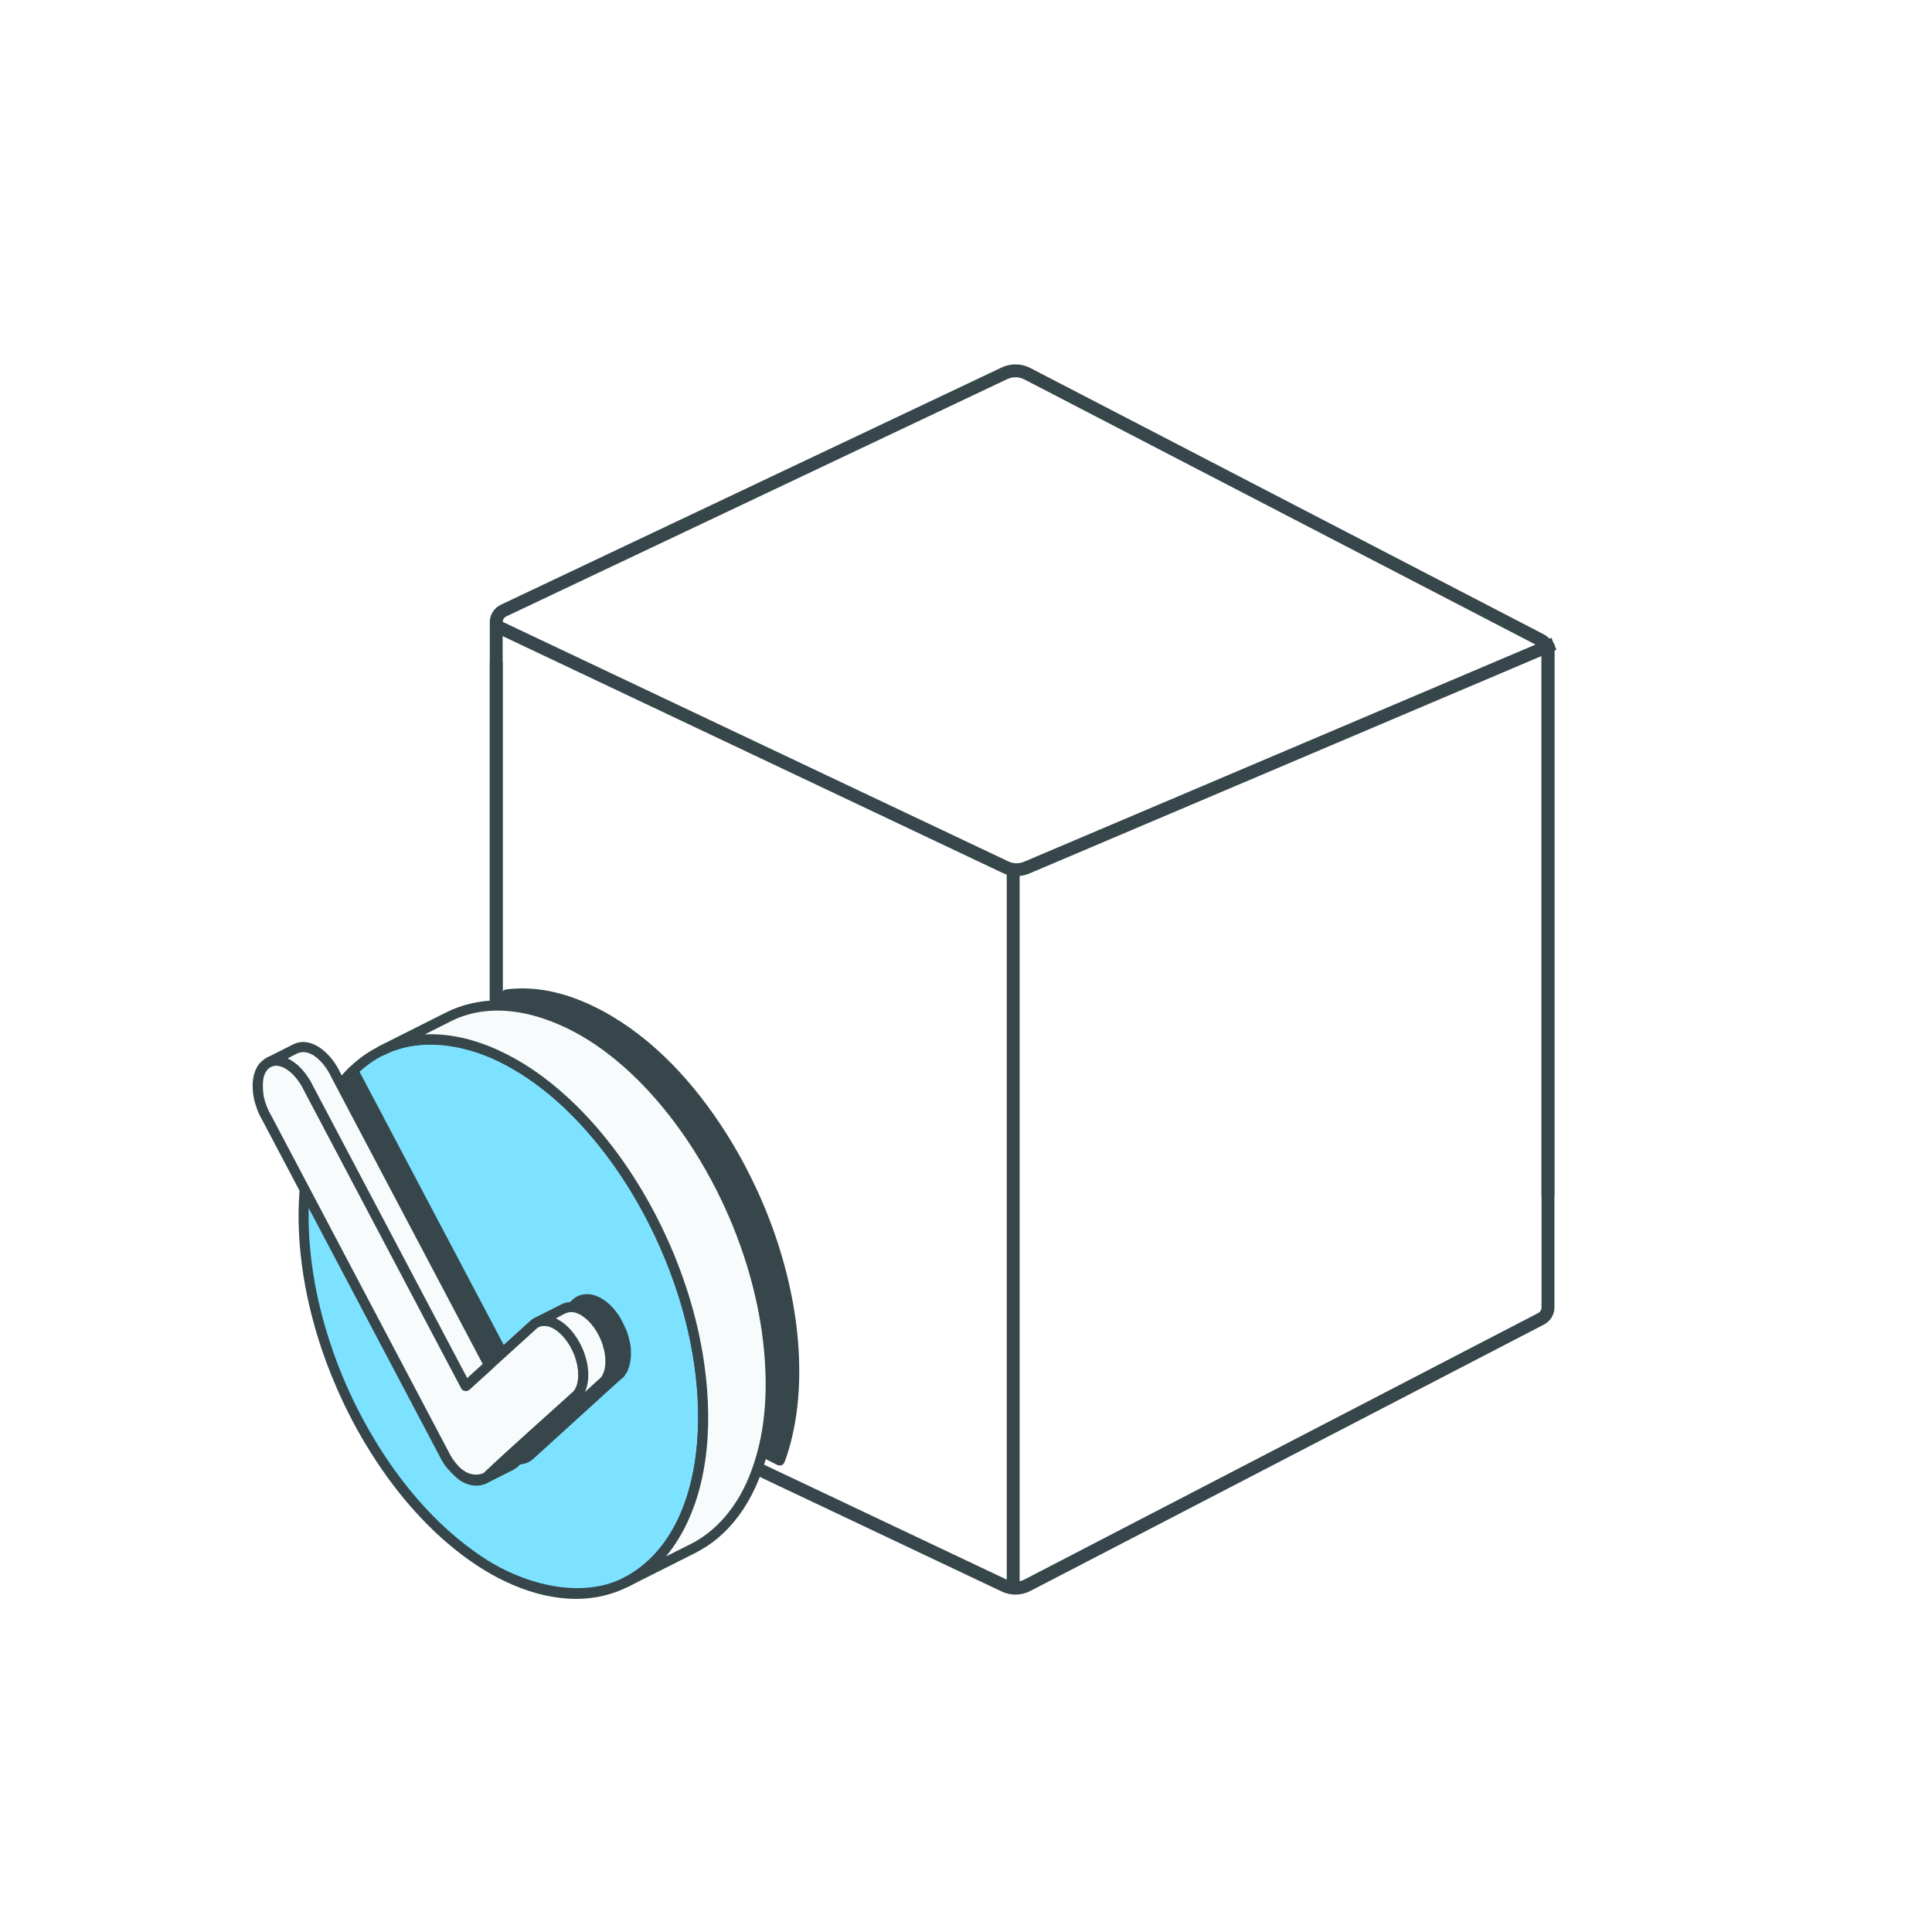
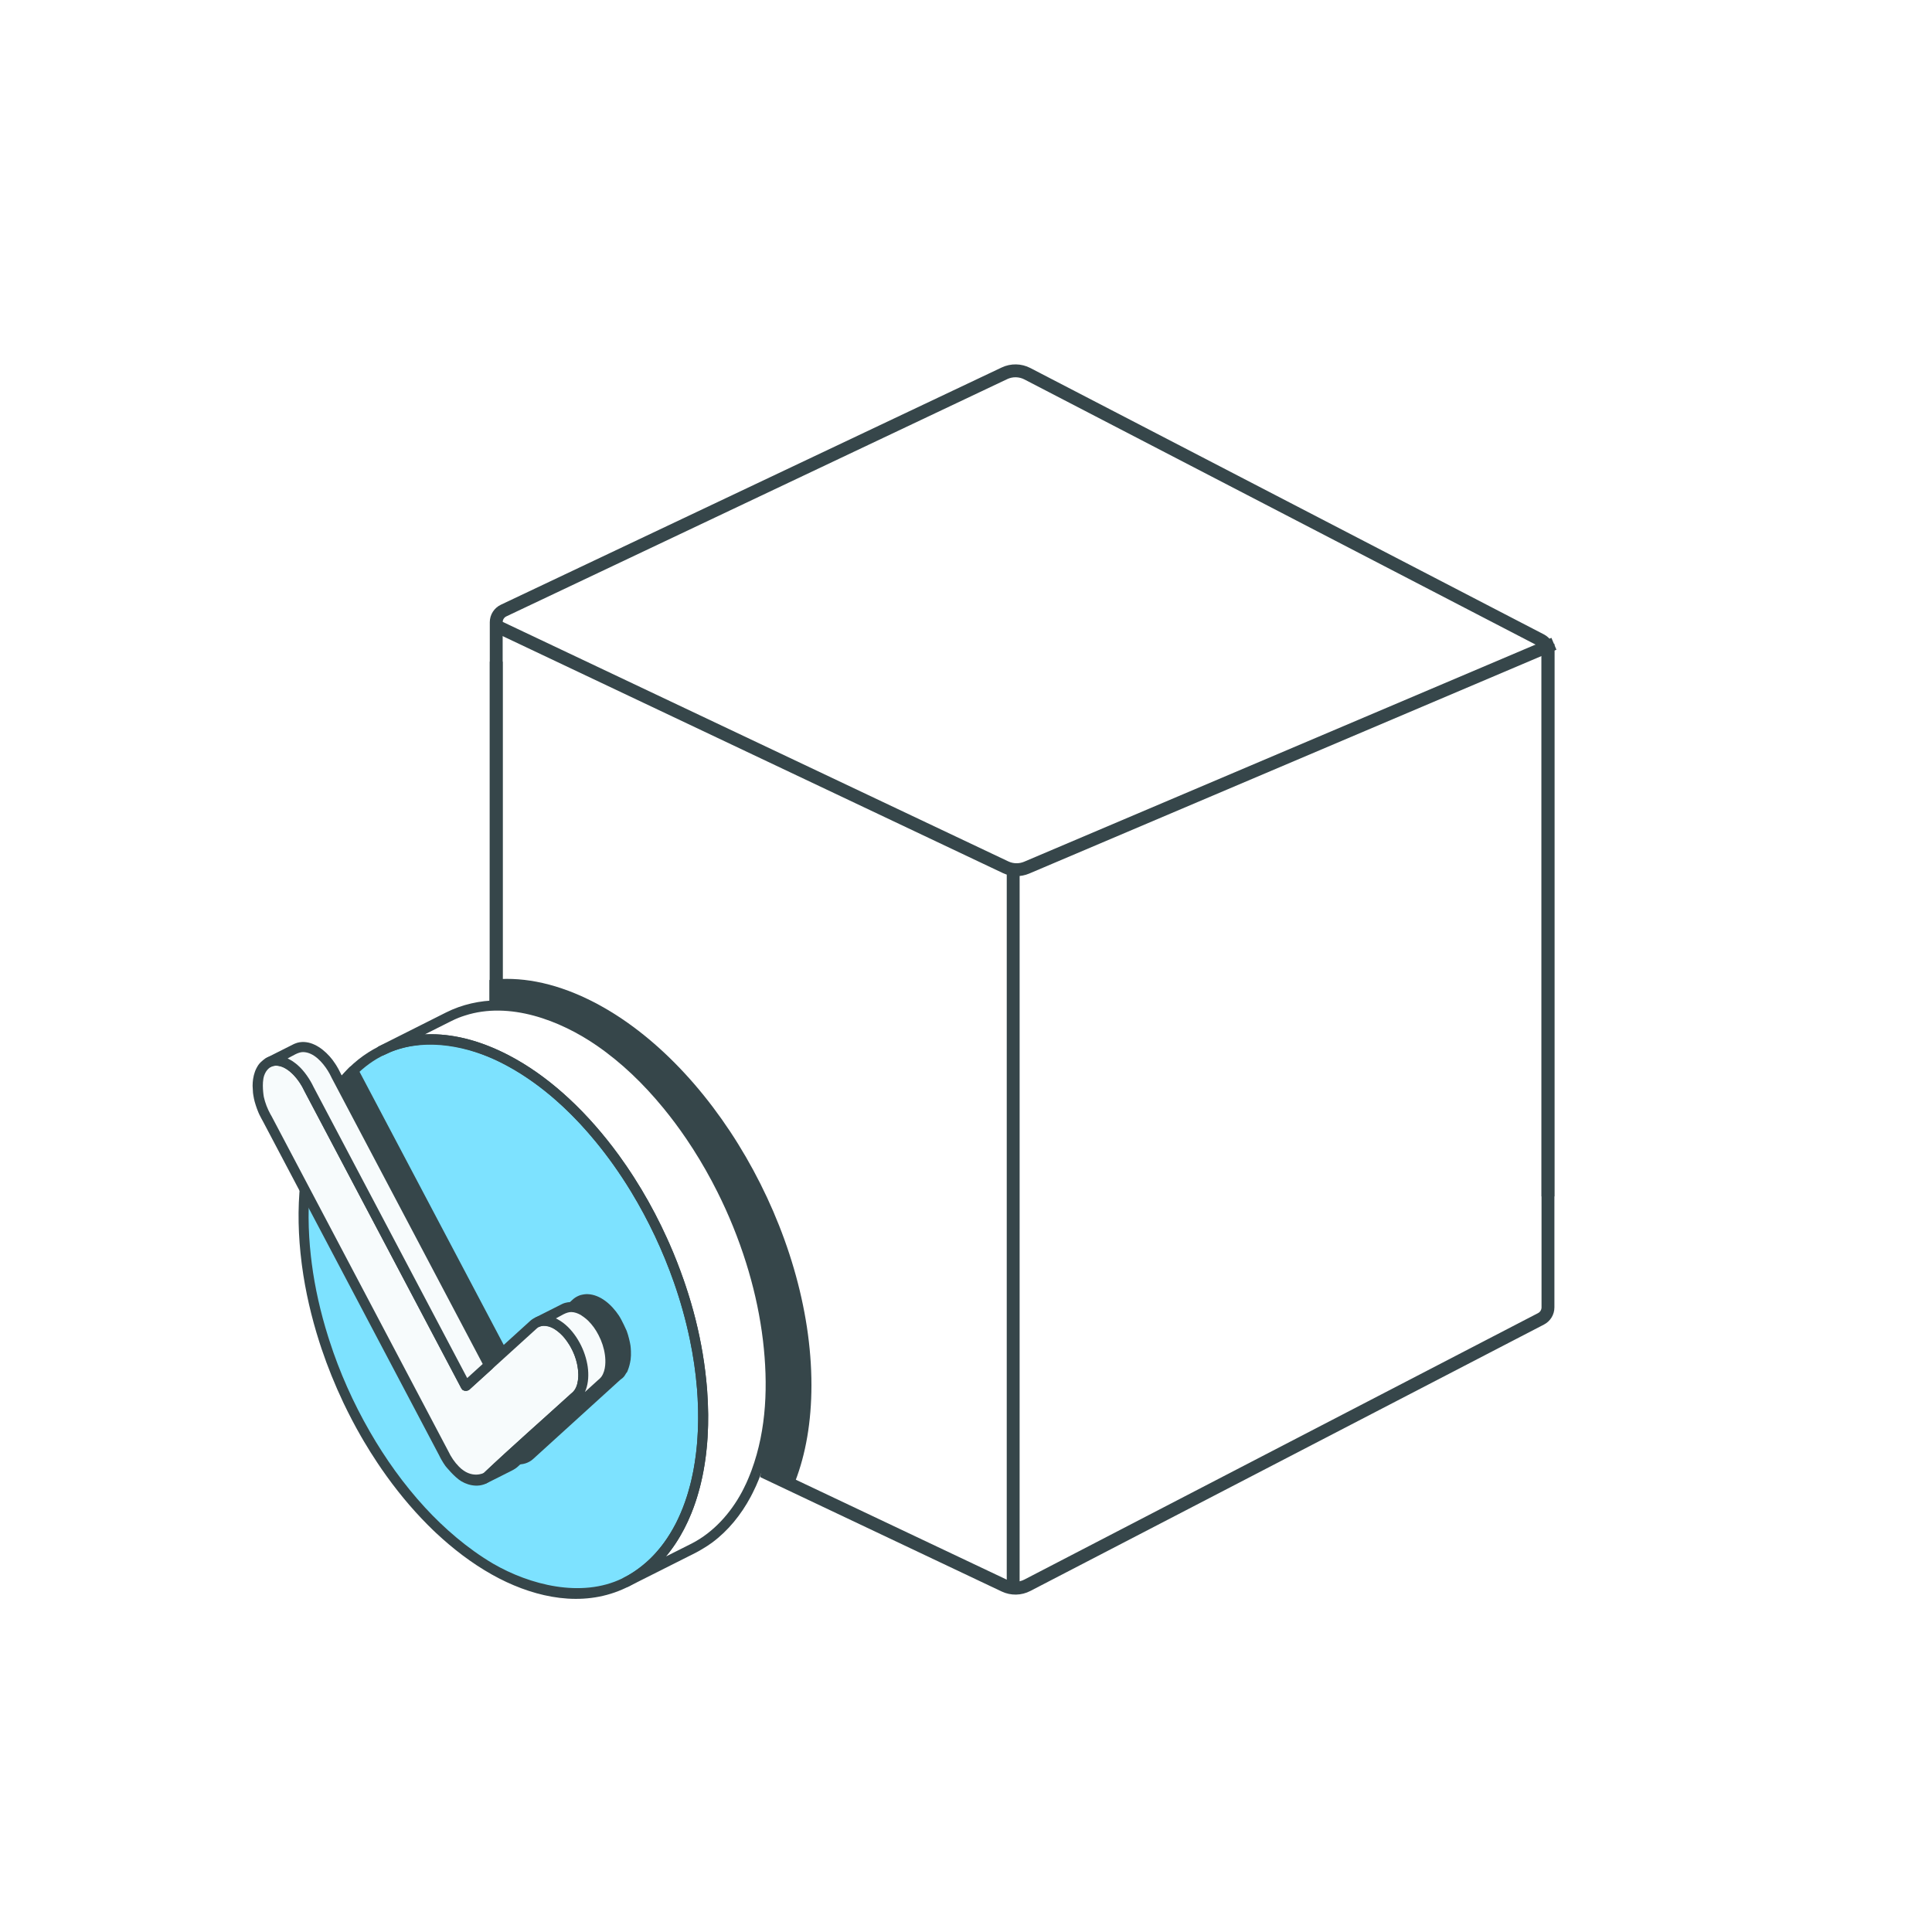
<svg xmlns="http://www.w3.org/2000/svg" width="150" height="150" viewBox="0 0 150 150" fill="none">
-   <path d="M38.527 51.366L38.527 103.787C38.527 104.174 38.75 104.526 39.099 104.691L77.986 123.112C78.551 123.38 79.208 123.368 79.763 123.08L119.645 102.393C119.976 102.221 120.184 101.879 120.184 101.506L120.184 49.982" stroke="#36464A" />
-   <path d="M38.527 48.598L78.071 67.33C78.587 67.575 79.183 67.587 79.709 67.364L120.646 49.982" stroke="#36464A" />
-   <path d="M38.527 91.502L38.527 48.308C38.527 47.922 38.75 47.57 39.099 47.404L77.986 28.983C78.551 28.716 79.208 28.728 79.763 29.015L119.645 49.702C119.976 49.874 120.184 50.216 120.184 50.59L120.184 92.887" stroke="#36464A" />
-   <path d="M78.664 67.513L78.664 123.335" stroke="#36464A" />
-   <path fill-rule="evenodd" clip-rule="evenodd" d="M60.544 113.398C61.268 111.444 61.667 109.113 61.667 106.461C61.667 95.389 54.716 82.903 46.156 78.597C43.702 77.363 41.381 76.934 39.318 77.21V99.848C39.318 101.434 40.342 103.236 41.602 103.87L60.544 113.398Z" fill="#36464A" />
-   <path fill-rule="evenodd" clip-rule="evenodd" d="M40.504 76.74C40.107 76.742 39.711 76.766 39.317 76.817C39.078 76.847 38.967 77.004 38.93 77.21V99.889C38.937 100.29 38.998 100.691 39.102 101.082C39.126 101.175 39.13 101.182 39.143 101.225C39.312 101.79 39.564 102.328 39.918 102.836C40.313 103.402 40.797 103.895 41.411 104.21L60.371 113.747L60.527 113.788L60.686 113.761L60.821 113.671L60.925 113.488C61.031 113.201 61.127 112.91 61.217 112.617C61.231 112.567 61.231 112.567 61.246 112.517C61.315 112.285 61.401 111.961 61.401 111.961C61.467 111.701 61.551 111.337 61.551 111.337C61.602 111.105 61.651 110.873 61.693 110.639C61.693 110.639 61.779 110.169 61.836 109.752L61.895 109.296C61.941 108.886 61.98 108.474 62.005 108.062C62.005 108.062 62.036 107.528 62.047 107.086C62.047 107.086 62.056 106.657 62.054 106.33C62.045 104.329 61.822 102.353 61.404 100.332C61.184 99.267 60.917 98.222 60.588 97.143C60.306 96.218 59.986 95.3 59.633 94.405L59.608 94.341C59.455 93.956 59.297 93.572 59.133 93.192C59.133 93.192 58.974 92.826 58.852 92.561C58.209 91.151 57.484 89.773 56.669 88.449C56.669 88.449 56.495 88.165 56.347 87.932C53.903 84.093 50.727 80.601 46.738 78.461L46.688 78.433C44.833 77.455 42.819 76.776 40.714 76.741C40.644 76.74 40.573 76.74 40.504 76.74ZM40.603 77.521C41.553 77.532 42.494 77.68 43.409 77.934C43.409 77.934 43.817 78.051 44.16 78.171C47.267 79.253 50.014 81.442 52.125 83.708C52.125 83.708 52.596 84.219 52.962 84.648C53.252 84.987 53.536 85.334 53.812 85.687L53.852 85.737C55.654 88.06 57.158 90.626 58.367 93.38C58.557 93.814 58.739 94.251 58.911 94.692C58.911 94.692 59.054 95.059 59.153 95.324C59.94 97.448 60.545 99.633 60.918 101.992C61.146 103.434 61.272 104.883 61.278 106.333C61.278 106.333 61.268 107.486 61.219 108.186C61.172 108.872 61.091 109.557 60.976 110.234L60.939 110.445C60.859 110.872 60.771 111.296 60.662 111.715C60.662 111.715 60.602 111.944 60.544 112.152C60.544 112.152 60.524 112.22 60.502 112.294C60.488 112.342 60.488 112.342 60.474 112.389C60.414 112.584 60.325 112.851 60.325 112.851C54.133 109.737 47.916 106.672 41.749 103.507C40.404 102.816 39.836 100.965 39.745 100.373C39.733 100.291 39.731 100.27 39.726 100.22C39.711 100.071 39.706 99.882 39.706 99.882V77.559C40.004 77.531 40.304 77.52 40.603 77.521Z" fill="#36464A" />
+   <mask id="mask0_327_1264" style="mask-type:alpha" maskUnits="userSpaceOnUse" x="36" y="25" width="87" height="102">
+     <path d="M38.5 78L36.5 77.5V45L77.5 25.5L122.5 49V103.5L78.5 126.5L58.5 116.5C59.833 112.833 61.1 102.6 55.5 91C49.9 79.4 41.833 77.5 38.5 78Z" fill="#C4C4C4" />
+   </mask>
+   <g mask="url(#mask0_327_1264)">
+     <path d="M38.527 51.366L38.527 103.787C38.527 104.174 38.75 104.526 39.099 104.691L77.986 123.112C78.551 123.38 79.208 123.368 79.763 123.08L119.645 102.393C119.976 102.221 120.184 101.879 120.184 101.506L120.184 49.982" stroke="#36464A" />
+     <path d="M38.527 48.598L78.071 67.33C78.587 67.575 79.183 67.587 79.709 67.364L120.646 49.982" stroke="#36464A" />
+     <path d="M38.527 91.502L38.527 48.308C38.527 47.922 38.75 47.57 39.099 47.404L77.986 28.983C78.551 28.716 79.208 28.728 79.763 29.015L119.645 49.702C119.976 49.874 120.184 50.216 120.184 50.59L120.184 92.887" stroke="#36464A" />
+     <path d="M78.664 67.513L78.663 123.335" stroke="#36464A" />
+   </g>
+   <path fill-rule="evenodd" clip-rule="evenodd" d="M63 107.541C63 110.392 62.554 112.899 61.745 115L58.938 113.643C59.513 111.836 59.825 109.737 59.825 107.388C59.825 96.315 52.875 83.829 44.314 79.524C42.066 78.393 39.929 77.938 38 78.082V76.087C40.307 75.789 42.904 76.251 45.649 77.578C55.225 82.209 63 95.634 63 107.541ZM38 81.66V100.43C38 102.135 39.145 104.073 40.555 104.755L54.549 111.521C54.578 111.033 54.593 110.532 54.593 110.02C54.593 98.947 47.643 86.462 39.082 82.156C38.718 81.973 38.357 81.808 38 81.66Z" fill="#36464A" />
  <path fill-rule="evenodd" clip-rule="evenodd" d="M39.082 82.156C30.521 77.85 23.571 83.344 23.571 94.416C23.571 105.488 30.521 117.974 39.082 122.279C47.642 126.585 54.593 121.092 54.593 110.019C54.593 98.947 47.642 86.462 39.082 82.156Z" fill="#7DE2FF" />
  <path fill-rule="evenodd" clip-rule="evenodd" d="M33.394 80.298C30.938 80.323 28.531 81.311 26.741 83.271C26.03 84.049 25.439 84.934 24.966 85.876C24.966 85.876 24.847 86.114 24.75 86.327C24.75 86.327 24.526 86.821 24.374 87.225C24.374 87.225 24.195 87.708 24.078 88.075C23.997 88.334 23.921 88.596 23.852 88.859C23.852 88.859 23.625 89.79 23.534 90.295L23.457 90.755C23.413 91.026 23.365 91.403 23.365 91.403C23.338 91.611 23.331 91.689 23.316 91.823C23.096 93.885 23.154 95.968 23.42 98.07C23.428 98.137 23.437 98.204 23.446 98.271C23.712 100.267 24.178 102.269 24.794 104.194C24.865 104.418 24.966 104.719 24.966 104.719C25.445 106.138 26.009 107.528 26.647 108.878L26.676 108.94C27.091 109.807 27.535 110.66 28.013 111.492L28.253 111.904C28.587 112.466 28.933 113.022 29.296 113.566C29.296 113.566 29.49 113.857 29.635 114.067C30.701 115.607 31.889 117.067 33.21 118.392C33.21 118.392 33.443 118.625 33.616 118.792C33.72 118.891 33.844 119.009 33.844 119.009C35.172 120.25 36.608 121.359 38.194 122.249C38.194 122.249 38.518 122.429 38.755 122.551C38.989 122.671 39.318 122.828 39.318 122.828C42.32 124.228 45.788 124.763 48.908 123.122C49.523 122.798 50.099 122.4 50.626 121.943C50.659 121.914 50.659 121.914 50.692 121.885C52.019 120.71 53.006 119.159 53.677 117.499C53.808 117.174 53.928 116.846 54.036 116.513C54.036 116.513 54.224 115.924 54.34 115.469C54.34 115.469 54.473 114.931 54.543 114.592C54.604 114.289 54.66 113.986 54.707 113.679C54.707 113.679 54.758 113.345 54.791 113.092C54.791 113.092 54.854 112.596 54.889 112.185L54.931 111.626C54.946 111.373 54.959 111.119 54.967 110.865C54.967 110.865 54.983 110.294 54.981 109.888C54.977 109.246 54.952 108.605 54.904 107.966L54.895 107.833C54.819 106.925 54.711 106.021 54.556 105.094C54.259 103.319 53.819 101.561 53.219 99.781L53.086 99.39C52.753 98.433 52.385 97.488 51.975 96.56C51.975 96.56 51.645 95.814 51.338 95.184C50.708 93.893 50.011 92.641 49.236 91.433C49.236 91.433 48.931 90.956 48.642 90.534C48.454 90.258 48.262 89.984 48.065 89.714L48.026 89.661C46.881 88.094 45.599 86.614 44.182 85.298C42.928 84.133 41.56 83.088 40.07 82.243C40.07 82.243 39.532 81.94 39.05 81.705L39 81.68C37.286 80.86 35.422 80.311 33.531 80.298C33.485 80.298 33.44 80.298 33.394 80.298ZM33.484 81.079C36.111 81.088 38.665 82.192 40.794 83.603C42.863 84.976 44.672 86.714 46.256 88.645L46.618 89.093C46.858 89.397 47.094 89.705 47.324 90.018C47.324 90.018 47.507 90.27 47.629 90.44C48.097 91.101 48.547 91.779 48.97 92.474L49.005 92.531C50.353 94.753 51.471 97.126 52.331 99.583C52.827 101 53.239 102.462 53.557 103.984C53.822 105.252 54.014 106.541 54.116 107.829C54.116 107.829 54.149 108.269 54.163 108.541C54.228 109.697 54.216 110.868 54.125 111.998C54.125 111.998 54.078 112.549 54.029 112.934C53.974 113.364 53.906 113.793 53.825 114.219C53.825 114.219 53.74 114.648 53.652 115.015L53.602 115.222C53.54 115.458 53.476 115.694 53.405 115.928L53.345 116.124C53.243 116.442 53.134 116.758 53.011 117.069C53.011 117.069 52.791 117.626 52.547 118.122C52.512 118.192 52.512 118.193 52.464 118.288C52.4 118.411 52.335 118.533 52.267 118.653C51.987 119.156 51.671 119.637 51.316 120.088C51.316 120.088 50.931 120.573 50.536 120.964C49.995 121.501 49.382 121.967 48.721 122.336C48.721 122.336 48.481 122.468 48.303 122.553C45.126 124.086 41.125 123.05 38.281 121.4C36.316 120.241 34.496 118.674 32.986 117.031C31.346 115.248 29.924 113.254 28.719 111.16C27.418 108.9 26.365 106.54 25.575 104.084C25.575 104.084 25.518 103.909 25.472 103.762C24.887 101.904 24.447 99.966 24.207 98.102C24.207 98.102 24.164 97.764 24.136 97.515C24.024 96.53 23.965 95.537 23.959 94.544C23.959 94.544 23.959 94.195 23.964 93.971C23.975 93.261 24.019 92.552 24.095 91.848C24.095 91.848 24.143 91.429 24.181 91.159C24.181 91.159 24.272 90.546 24.36 90.109C24.492 89.452 24.66 88.802 24.866 88.165L25.03 87.69C25.066 87.59 25.081 87.55 25.081 87.55C25.186 87.278 25.295 87.007 25.415 86.741L25.514 86.525C25.568 86.413 25.637 86.272 25.637 86.272C26.478 84.614 27.697 83.131 29.273 82.197C29.273 82.197 29.789 81.899 30.254 81.704C31.249 81.29 32.322 81.09 33.4 81.079C33.428 81.079 33.456 81.079 33.484 81.079Z" fill="#36464A" />
  <path fill-rule="evenodd" clip-rule="evenodd" d="M27.428 83.122C26.419 84.1 25.577 85.355 24.94 86.858L37.77 111.176C38.179 112.024 38.799 112.745 39.492 113.093C40.141 113.42 40.724 113.355 41.133 112.988V112.987L41.135 112.986L41.142 112.979L47.897 106.837C47.979 106.778 48.056 106.708 48.125 106.628C48.423 106.288 48.602 105.759 48.602 105.087C48.602 103.494 47.601 101.697 46.37 101.078C45.739 100.761 45.171 100.813 44.765 101.152V101.153C44.738 101.175 44.712 101.199 44.686 101.224L39.478 105.95L27.428 83.122Z" fill="#36464A" />
  <path fill-rule="evenodd" clip-rule="evenodd" d="M45.51 100.477C45.331 100.483 45.078 100.547 45.078 100.547C44.879 100.61 44.69 100.71 44.528 100.842L44.422 100.937L39.588 105.325L27.77 82.939C27.626 82.758 27.444 82.636 27.157 82.842C27.151 82.847 26.823 83.172 26.586 83.444C25.746 84.405 25.096 85.515 24.598 86.668C24.598 86.668 24.488 86.731 24.597 87.041L37.425 111.354C37.5 111.509 37.619 111.722 37.619 111.722C37.851 112.109 38.117 112.476 38.435 112.793C38.659 113.016 39.208 113.449 39.723 113.606C39.848 113.644 39.977 113.671 40.107 113.685C40.562 113.733 41.029 113.598 41.378 113.29L41.349 113.312L41.401 113.269L48.142 107.14C48.469 106.906 48.475 106.842 48.603 106.634C48.709 106.464 48.642 106.684 48.818 106.182C48.905 105.933 48.959 105.573 48.962 105.556C48.989 105.34 48.994 105.119 48.985 104.902C48.968 104.489 48.938 104.391 48.909 104.24C48.909 104.24 48.803 103.719 48.656 103.329C48.656 103.329 48.292 102.503 48.049 102.137C47.466 101.263 46.59 100.511 45.625 100.477C45.591 100.476 45.584 100.475 45.51 100.477ZM39.136 106.134C39.276 106.312 39.444 106.423 39.738 106.24L44.95 101.51C44.962 101.499 44.973 101.487 44.986 101.476C45.471 101.033 46.296 101.439 46.644 101.72C47.749 102.614 48.213 104.097 48.213 105.071C48.213 105.071 48.073 106.033 47.916 106.262C47.814 106.414 47.636 106.547 47.636 106.547L40.886 112.684C40.886 112.684 40.688 112.862 40.453 112.901C39.717 113.026 39.084 112.39 38.728 111.961C38.491 111.676 38.291 111.359 38.128 111.024L38.116 110.998L25.37 86.841C25.865 85.728 26.513 84.663 27.319 83.792L27.333 83.777C31.267 91.229 35.201 98.681 39.136 106.134ZM40.867 112.703C40.887 112.683 40.876 112.695 40.867 112.703V112.703ZM40.877 112.693C40.877 112.693 40.973 112.62 40.877 112.693V112.693Z" fill="#36464A" />
  <path fill-rule="evenodd" clip-rule="evenodd" d="M23.993 84.56C23.585 83.677 22.947 82.919 22.232 82.56C21 81.94 20 82.73 20 84.323C20 84.992 20.175 85.695 20.47 86.332V86.332C20.55 86.505 20.639 86.672 20.735 86.833L34.456 112.843C34.866 113.69 35.486 114.411 36.179 114.76C36.827 115.086 37.412 115.021 37.819 114.654L37.82 114.654L37.821 114.653L37.829 114.646L44.583 108.503C44.666 108.445 44.742 108.375 44.812 108.295V108.295C45.11 107.954 45.288 107.425 45.288 106.753C45.288 105.16 44.288 103.364 43.056 102.744C42.427 102.428 41.857 102.48 41.451 102.819V102.819C41.424 102.841 41.398 102.865 41.373 102.89L36.165 107.617L23.993 84.56Z" fill="#F7FBFC" />
  <path fill-rule="evenodd" clip-rule="evenodd" d="M20.152 86.567C20.245 86.76 20.396 87.025 20.396 87.025L34.109 113.018C34.195 113.199 34.218 113.234 34.282 113.347C34.374 113.509 34.473 113.667 34.582 113.818C34.582 113.818 35.268 114.679 35.82 115.008C36.485 115.403 37.389 115.511 38.014 115L38.092 114.933L44.817 108.815C44.9 108.753 45.008 108.654 45.008 108.654C45.291 108.364 45.106 108.575 45.252 108.359C45.319 108.259 45.398 108.105 45.398 108.105C45.436 108.023 45.483 107.907 45.483 107.907C45.69 107.342 45.712 106.715 45.63 106.115C45.611 105.975 45.612 105.994 45.599 105.926C45.476 105.256 45.23 104.613 44.88 104.032L44.747 103.822C44.371 103.259 43.897 102.751 43.282 102.422C43.282 102.422 42.83 102.168 42.33 102.144C41.924 102.126 41.512 102.258 41.202 102.52L41.107 102.606L36.275 106.992L24.34 84.384C24.08 83.832 23.631 83.14 23.082 82.669C23.082 82.669 22.895 82.509 22.727 82.398C22.727 82.398 22.387 82.179 22.087 82.075C21.618 81.912 21.079 81.908 20.638 82.156C20.638 82.156 20.259 82.386 20.047 82.701C20.047 82.701 19.911 82.911 19.835 83.096C19.835 83.096 19.749 83.31 19.709 83.481L19.651 83.769C19.626 83.945 19.612 84.124 19.612 84.301L19.642 84.842C19.643 84.848 19.666 85.016 19.666 85.016C19.685 85.134 19.716 85.292 19.716 85.292C19.73 85.356 19.735 85.387 19.773 85.532C19.773 85.532 19.898 85.991 20.075 86.399C20.128 86.519 20.119 86.498 20.152 86.567ZM21.434 82.739C22.255 82.758 22.941 83.536 23.342 84.173C23.438 84.324 23.507 84.441 23.633 84.706L23.646 84.735L35.822 107.8L35.909 107.911C36.071 108.007 36.244 108.019 36.425 107.907L41.639 103.174C41.648 103.166 41.656 103.158 41.665 103.15C42.057 102.785 42.712 102.962 43.113 103.227C43.549 103.516 43.9 103.925 44.177 104.373C44.613 105.075 44.886 105.887 44.9 106.703L44.897 106.892C44.879 107.254 44.811 107.621 44.609 107.921C44.504 108.078 44.323 108.213 44.323 108.213C42.07 110.262 39.781 112.269 37.566 114.358C37.566 114.358 36.62 114.867 35.641 113.877C35.296 113.529 35.014 113.114 34.804 112.667L21.074 86.641C21.022 86.556 21.02 86.55 21.002 86.519C20.767 86.092 20.587 85.635 20.482 85.159C20.482 85.159 20.297 84.122 20.512 83.5C20.665 83.056 20.994 82.749 21.398 82.739C21.41 82.739 21.422 82.739 21.434 82.739Z" fill="#36464A" />
  <path fill-rule="evenodd" clip-rule="evenodd" d="M37.547 114.841L39.648 113.784C39.745 113.735 39.836 113.673 39.92 113.598L39.921 113.597L39.922 113.596L39.929 113.589L46.684 107.446C46.767 107.388 46.843 107.318 46.913 107.238C47.211 106.897 47.389 106.368 47.389 105.696C47.389 104.103 46.389 102.307 45.158 101.687C44.625 101.42 44.136 101.415 43.752 101.625L41.765 102.628V102.628C42.129 102.475 42.575 102.502 43.056 102.744C44.288 103.364 45.288 105.16 45.288 106.753C45.288 107.425 45.11 107.954 44.812 108.295V108.295C44.742 108.375 44.665 108.444 44.583 108.503L37.829 114.646L37.821 114.653L37.82 114.654L37.819 114.654C37.736 114.73 37.645 114.792 37.547 114.841ZM37.963 105.985L26.094 83.504C25.686 82.619 25.049 81.863 24.333 81.502C23.817 81.243 23.343 81.231 22.965 81.421L20.863 82.478C21.241 82.288 21.716 82.3 22.232 82.56C22.947 82.919 23.584 83.677 23.993 84.56L36.165 107.617L37.963 105.985Z" fill="#F7FBFC" />
  <path fill-rule="evenodd" clip-rule="evenodd" d="M47.212 107.487C47.23 107.466 47.248 107.445 47.265 107.423C47.382 107.276 47.485 107.096 47.557 106.918C47.557 106.918 47.69 106.501 47.702 106.447C47.741 106.267 47.763 106.085 47.772 105.901C47.796 105.411 47.734 104.915 47.604 104.441C47.604 104.441 47.501 104.084 47.421 103.877C47.371 103.749 47.407 103.787 47.19 103.358C46.872 102.725 46.511 102.259 46.125 101.902C46.125 101.902 45.692 101.538 45.462 101.408C44.906 101.095 44.216 100.969 43.64 101.244C43.606 101.261 43.574 101.278 43.574 101.278L41.591 102.278L41.46 102.386L41.387 102.539L41.385 102.708L41.455 102.863L41.583 102.973L41.746 103.018L41.912 102.989C41.924 102.984 41.936 102.979 41.949 102.975C42.667 102.713 43.486 103.48 43.8 103.852C44.476 104.653 44.883 105.692 44.899 106.704L44.897 106.892C44.879 107.254 44.811 107.621 44.609 107.921C44.504 108.078 44.323 108.213 44.323 108.213C42.07 110.262 39.781 112.269 37.566 114.359C37.566 114.359 37.471 114.443 37.373 114.492L37.254 114.585C37.189 114.699 37.15 114.728 37.159 114.867C37.175 115.099 37.371 115.283 37.716 115.193C38.421 114.849 39.123 114.485 39.833 114.128C39.941 114.072 40.082 113.97 40.082 113.97C40.15 113.917 40.19 113.879 40.19 113.879L46.928 107.751C47.028 107.676 47.121 107.591 47.203 107.497C47.203 107.497 47.173 107.518 47.212 107.487ZM39.66 113.308C39.66 113.308 39.665 113.303 39.66 113.308V113.308ZM44.352 101.867C44.608 101.87 44.86 101.965 45.084 102.09C45.145 102.125 45.478 102.353 45.664 102.539C45.991 102.864 46.249 103.224 46.473 103.661C46.722 104.143 46.893 104.65 46.967 105.202C47.026 105.637 47.047 106.367 46.705 106.872C46.611 107.011 46.424 107.156 46.424 107.156L45.41 108.078C45.444 108.008 45.483 107.907 45.483 107.907C45.69 107.342 45.712 106.715 45.63 106.115C45.611 105.976 45.611 105.994 45.599 105.926C45.476 105.256 45.23 104.613 44.879 104.033L44.747 103.822C44.371 103.259 43.897 102.751 43.282 102.422C43.282 102.422 43.214 102.386 43.16 102.361C43.559 102.16 43.946 101.867 44.352 101.867ZM20.57 82.222L20.495 82.355L20.476 82.506L20.516 82.653L20.609 82.773C20.74 82.849 20.741 82.849 20.891 82.868L21.037 82.828C21.062 82.814 21.089 82.803 21.115 82.793C21.77 82.559 22.433 83.09 22.805 83.478C23.147 83.834 23.419 84.255 23.632 84.706L23.646 84.735L35.822 107.8L35.909 107.911C36.071 108.008 36.244 108.019 36.425 107.907L38.223 106.275L38.321 106.135L38.351 105.967L38.305 105.802L26.441 83.326C26.432 83.308 26.423 83.29 26.415 83.272C26.327 83.09 26.231 82.911 26.125 82.74C26.125 82.74 25.971 82.493 25.829 82.305C25.829 82.305 25.689 82.125 25.589 82.013C24.937 81.285 24.018 80.71 23.087 80.958C22.958 80.993 22.802 81.066 22.802 81.066L20.69 82.129C20.65 82.16 20.61 82.191 20.57 82.222ZM23.53 81.682C24.36 81.694 25.046 82.485 25.443 83.115C25.547 83.281 25.641 83.452 25.724 83.629L25.751 83.686L37.478 105.899L36.274 106.992L24.34 84.384C24.08 83.832 23.631 83.14 23.082 82.669C23.082 82.669 22.895 82.509 22.726 82.398C22.726 82.398 22.502 82.255 22.334 82.176L22.333 82.175C22.74 81.97 23.143 81.682 23.53 81.682Z" fill="#36464A" />
-   <path fill-rule="evenodd" clip-rule="evenodd" d="M48.593 122.846L53.825 120.214V120.214C57.475 118.378 59.825 113.826 59.825 107.387C59.825 96.315 52.875 83.829 44.314 79.524C40.732 77.721 37.431 77.636 34.804 78.957L29.571 81.589C32.198 80.267 35.499 80.353 39.082 82.156C47.643 86.462 54.593 98.947 54.593 110.02C54.593 116.458 52.243 121.01 48.593 122.846Z" fill="#F7FBFC" />
  <path fill-rule="evenodd" clip-rule="evenodd" d="M38.641 77.666C37.265 77.677 35.876 77.982 34.632 78.607L29.398 81.24L29.278 81.334C29.213 81.448 29.174 81.477 29.184 81.617C29.2 81.85 29.406 82.045 29.745 81.939C29.951 81.874 30.191 81.726 30.434 81.632C33.198 80.562 36.415 81.269 38.826 82.464C41.721 83.899 44.202 86.143 46.256 88.645L46.618 89.094C46.858 89.398 47.094 89.705 47.324 90.018C47.324 90.018 47.507 90.27 47.629 90.44C48.097 91.101 48.547 91.779 48.97 92.474L49.005 92.531C50.353 94.753 51.471 97.126 52.331 99.583C52.827 101 53.239 102.462 53.557 103.984C53.822 105.252 54.014 106.541 54.116 107.829C54.116 107.829 54.149 108.269 54.164 108.541C54.239 109.911 54.213 111.285 54.063 112.647C54.063 112.647 53.962 113.475 53.861 114.025C53.427 116.407 52.55 118.744 50.918 120.562C50.387 121.155 49.488 121.952 48.46 122.476L48.417 122.498C48.315 122.579 48.268 122.591 48.224 122.724C48.162 122.914 48.277 123.152 48.47 123.216C48.602 123.26 48.641 123.23 48.767 123.195C50.511 122.318 52.255 121.44 53.999 120.563C54.143 120.491 54.814 120.12 55.283 119.772C56.537 118.845 57.54 117.6 58.283 116.21C58.327 116.127 58.52 115.762 58.692 115.378C58.692 115.378 58.817 115.097 58.902 114.887C60.077 111.997 60.346 108.769 60.164 105.733C60.145 105.422 60.122 105.111 60.093 104.801C60.093 104.801 60.068 104.536 60.047 104.334C60.005 103.932 59.952 103.531 59.894 103.131L59.885 103.065C59.636 101.375 59.247 99.712 58.747 98.069C58.051 95.784 57.121 93.539 56.011 91.45C56.011 91.45 55.844 91.136 55.718 90.907C55.58 90.655 55.384 90.311 55.384 90.311C55.09 89.801 54.787 89.297 54.47 88.801C54.47 88.801 54.028 88.12 53.724 87.681C51.062 83.849 47.62 80.391 43.295 78.632C43.295 78.632 43.003 78.514 42.79 78.436C41.498 77.964 40.135 77.677 38.756 77.666C38.718 77.666 38.679 77.666 38.641 77.666ZM33.37 80.298C33.213 80.301 32.983 80.309 32.983 80.309C33.647 79.975 34.311 79.641 34.976 79.307C35.506 79.041 35.769 78.953 36.103 78.845C39.558 77.729 43.481 79.217 46.311 81.164C48.268 82.51 49.977 84.171 51.489 86.013L51.53 86.062C52.131 86.799 52.701 87.56 53.235 88.345L53.273 88.399C53.995 89.462 54.658 90.564 55.263 91.698C55.263 91.698 55.495 92.135 55.695 92.534C56.574 94.286 57.325 96.131 57.925 98.041C58.476 99.793 58.888 101.572 59.145 103.375C59.145 103.375 59.204 103.797 59.239 104.092C59.633 107.46 59.534 110.954 58.347 114.165C58.347 114.165 58.171 114.642 57.984 115.056C57.961 115.107 57.962 115.107 57.939 115.157C57.813 115.432 57.632 115.779 57.6 115.84C56.717 117.488 55.387 118.968 53.733 119.823C53.713 119.833 53.651 119.865 53.651 119.865L51.704 120.844C53.06 119.215 53.941 117.164 54.422 115.138C54.982 112.777 55.082 110.361 54.904 107.966L54.895 107.833C54.819 106.925 54.711 106.021 54.556 105.094C54.259 103.319 53.819 101.561 53.219 99.781L53.086 99.39C52.753 98.433 52.385 97.488 51.975 96.561C51.975 96.561 51.645 95.814 51.338 95.184C50.708 93.894 50.011 92.641 49.236 91.433C49.236 91.433 48.931 90.956 48.642 90.534C48.454 90.258 48.262 89.985 48.065 89.714L48.026 89.661C46.881 88.094 45.599 86.614 44.182 85.299C42.928 84.133 41.56 83.088 40.07 82.243C40.07 82.243 39.681 82.023 39.358 81.858C37.53 80.925 35.532 80.307 33.485 80.298C33.446 80.298 33.408 80.298 33.37 80.298Z" fill="#36464A" />
</svg>
